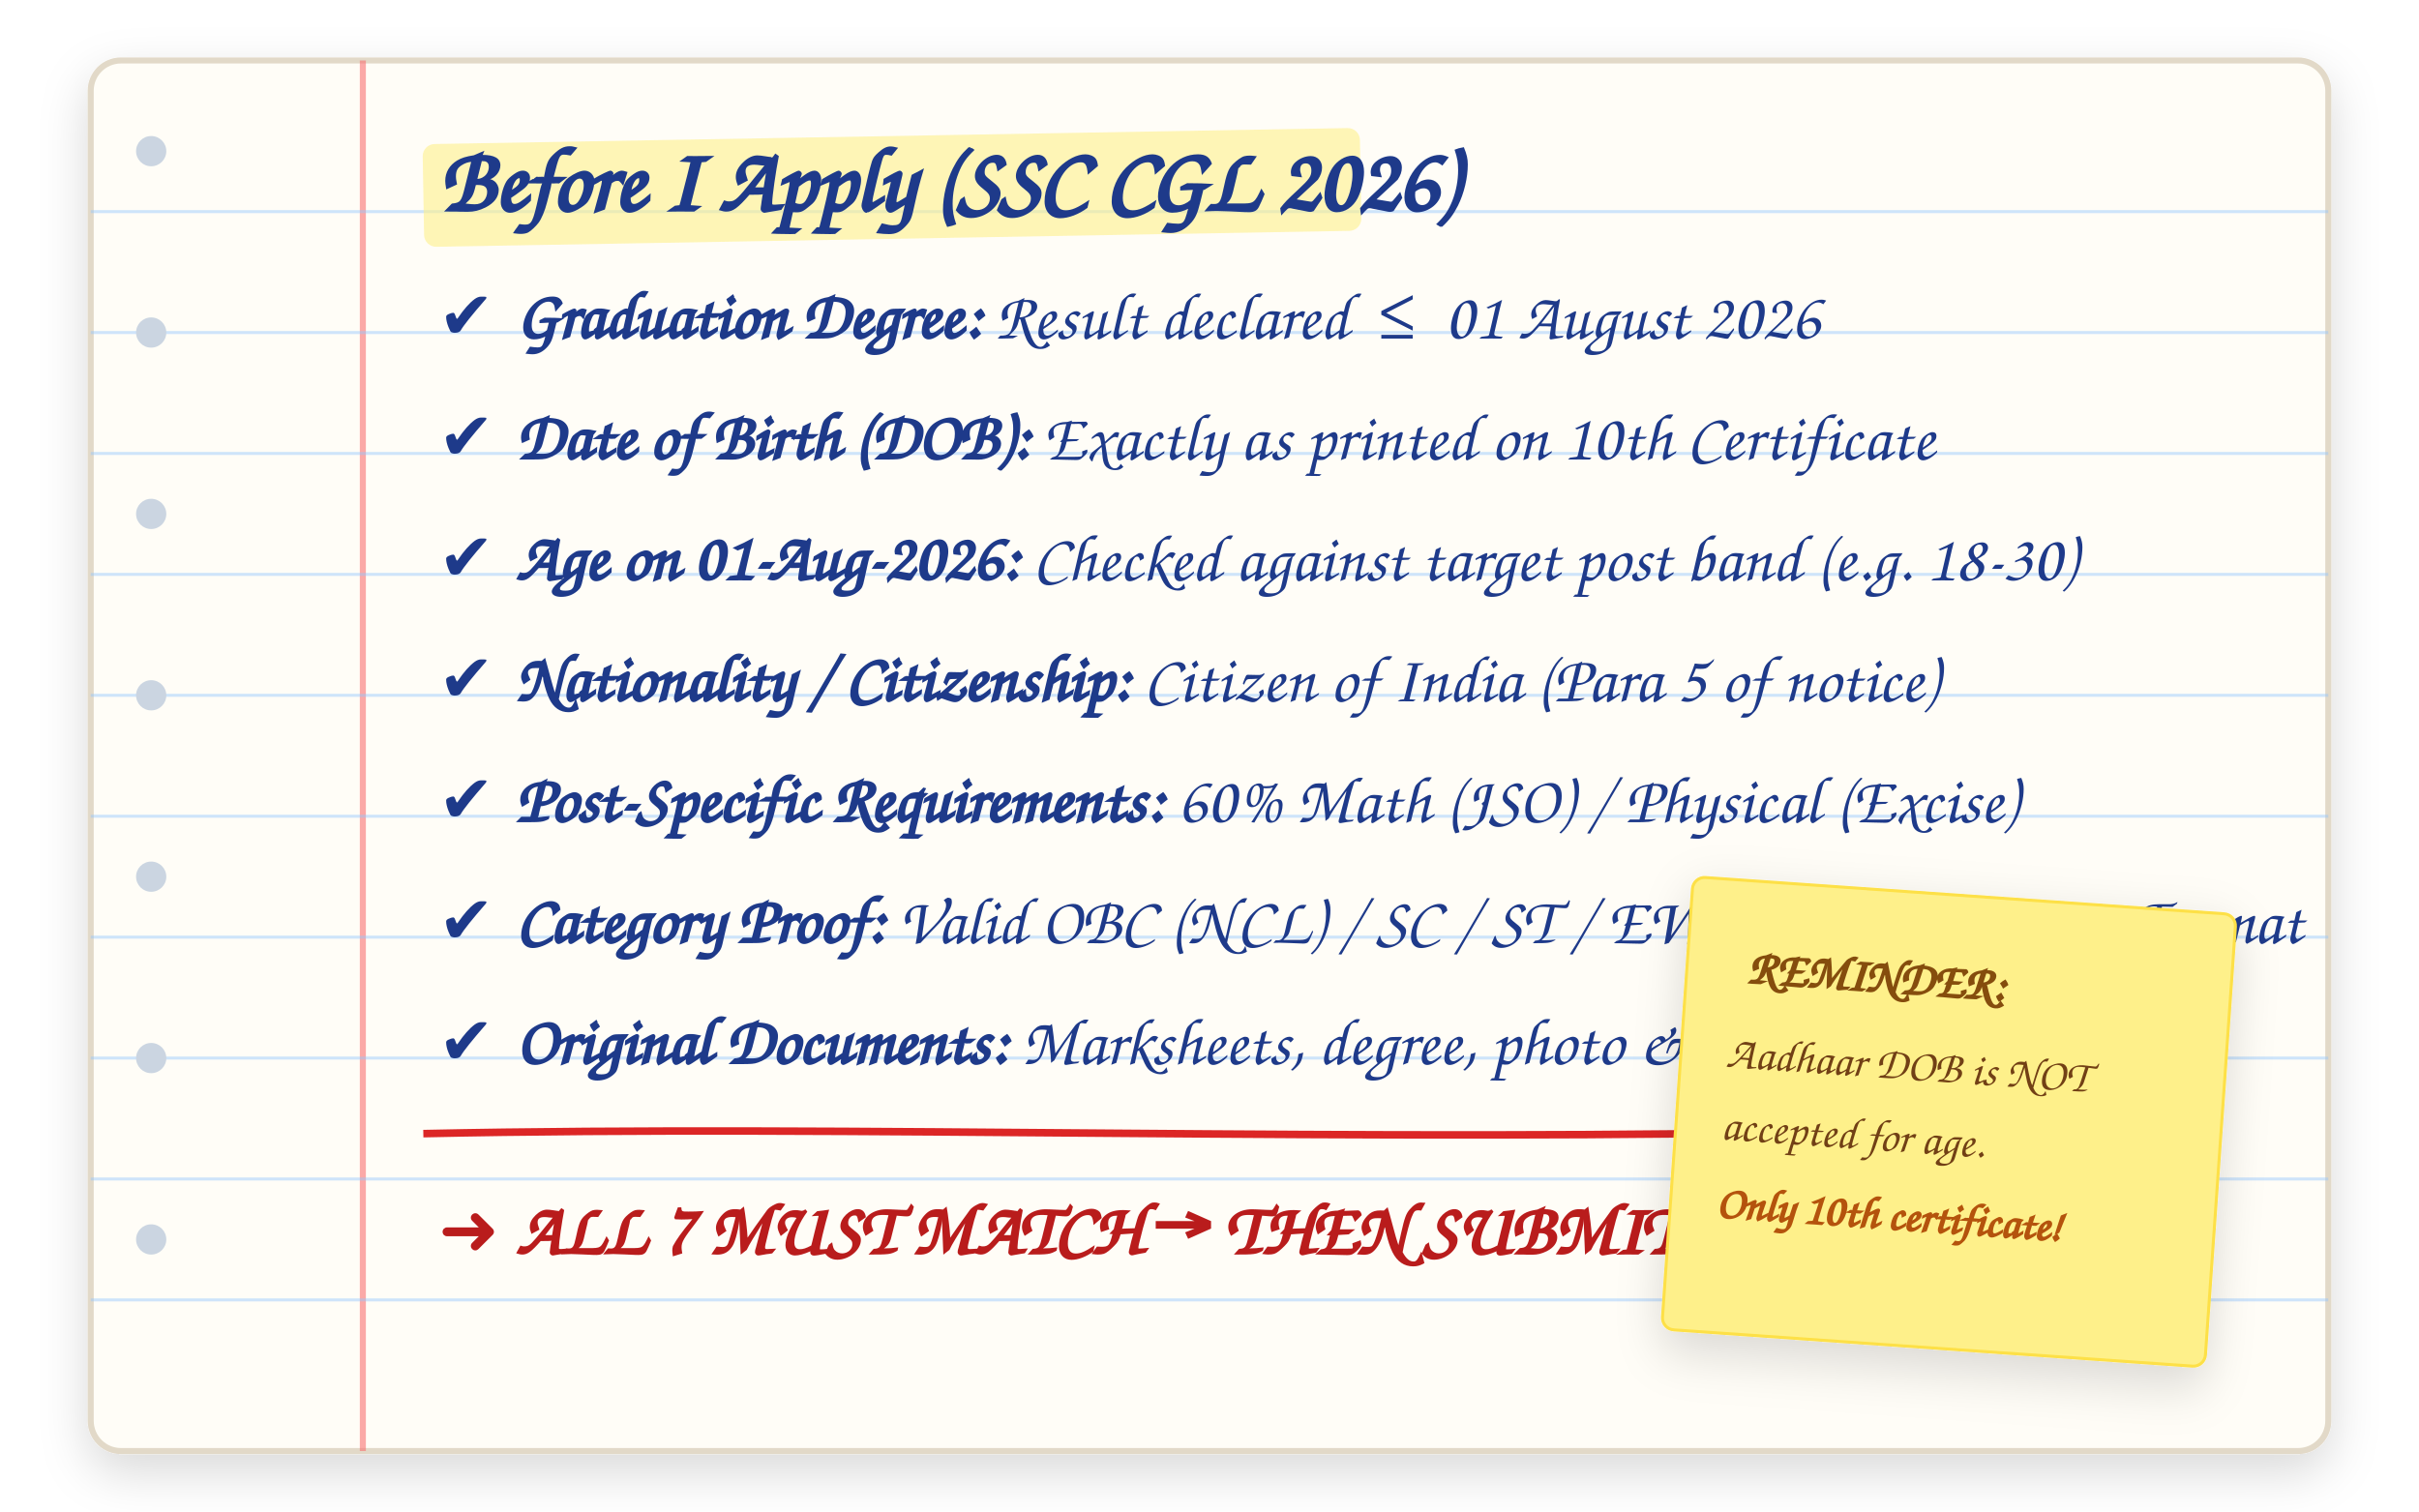
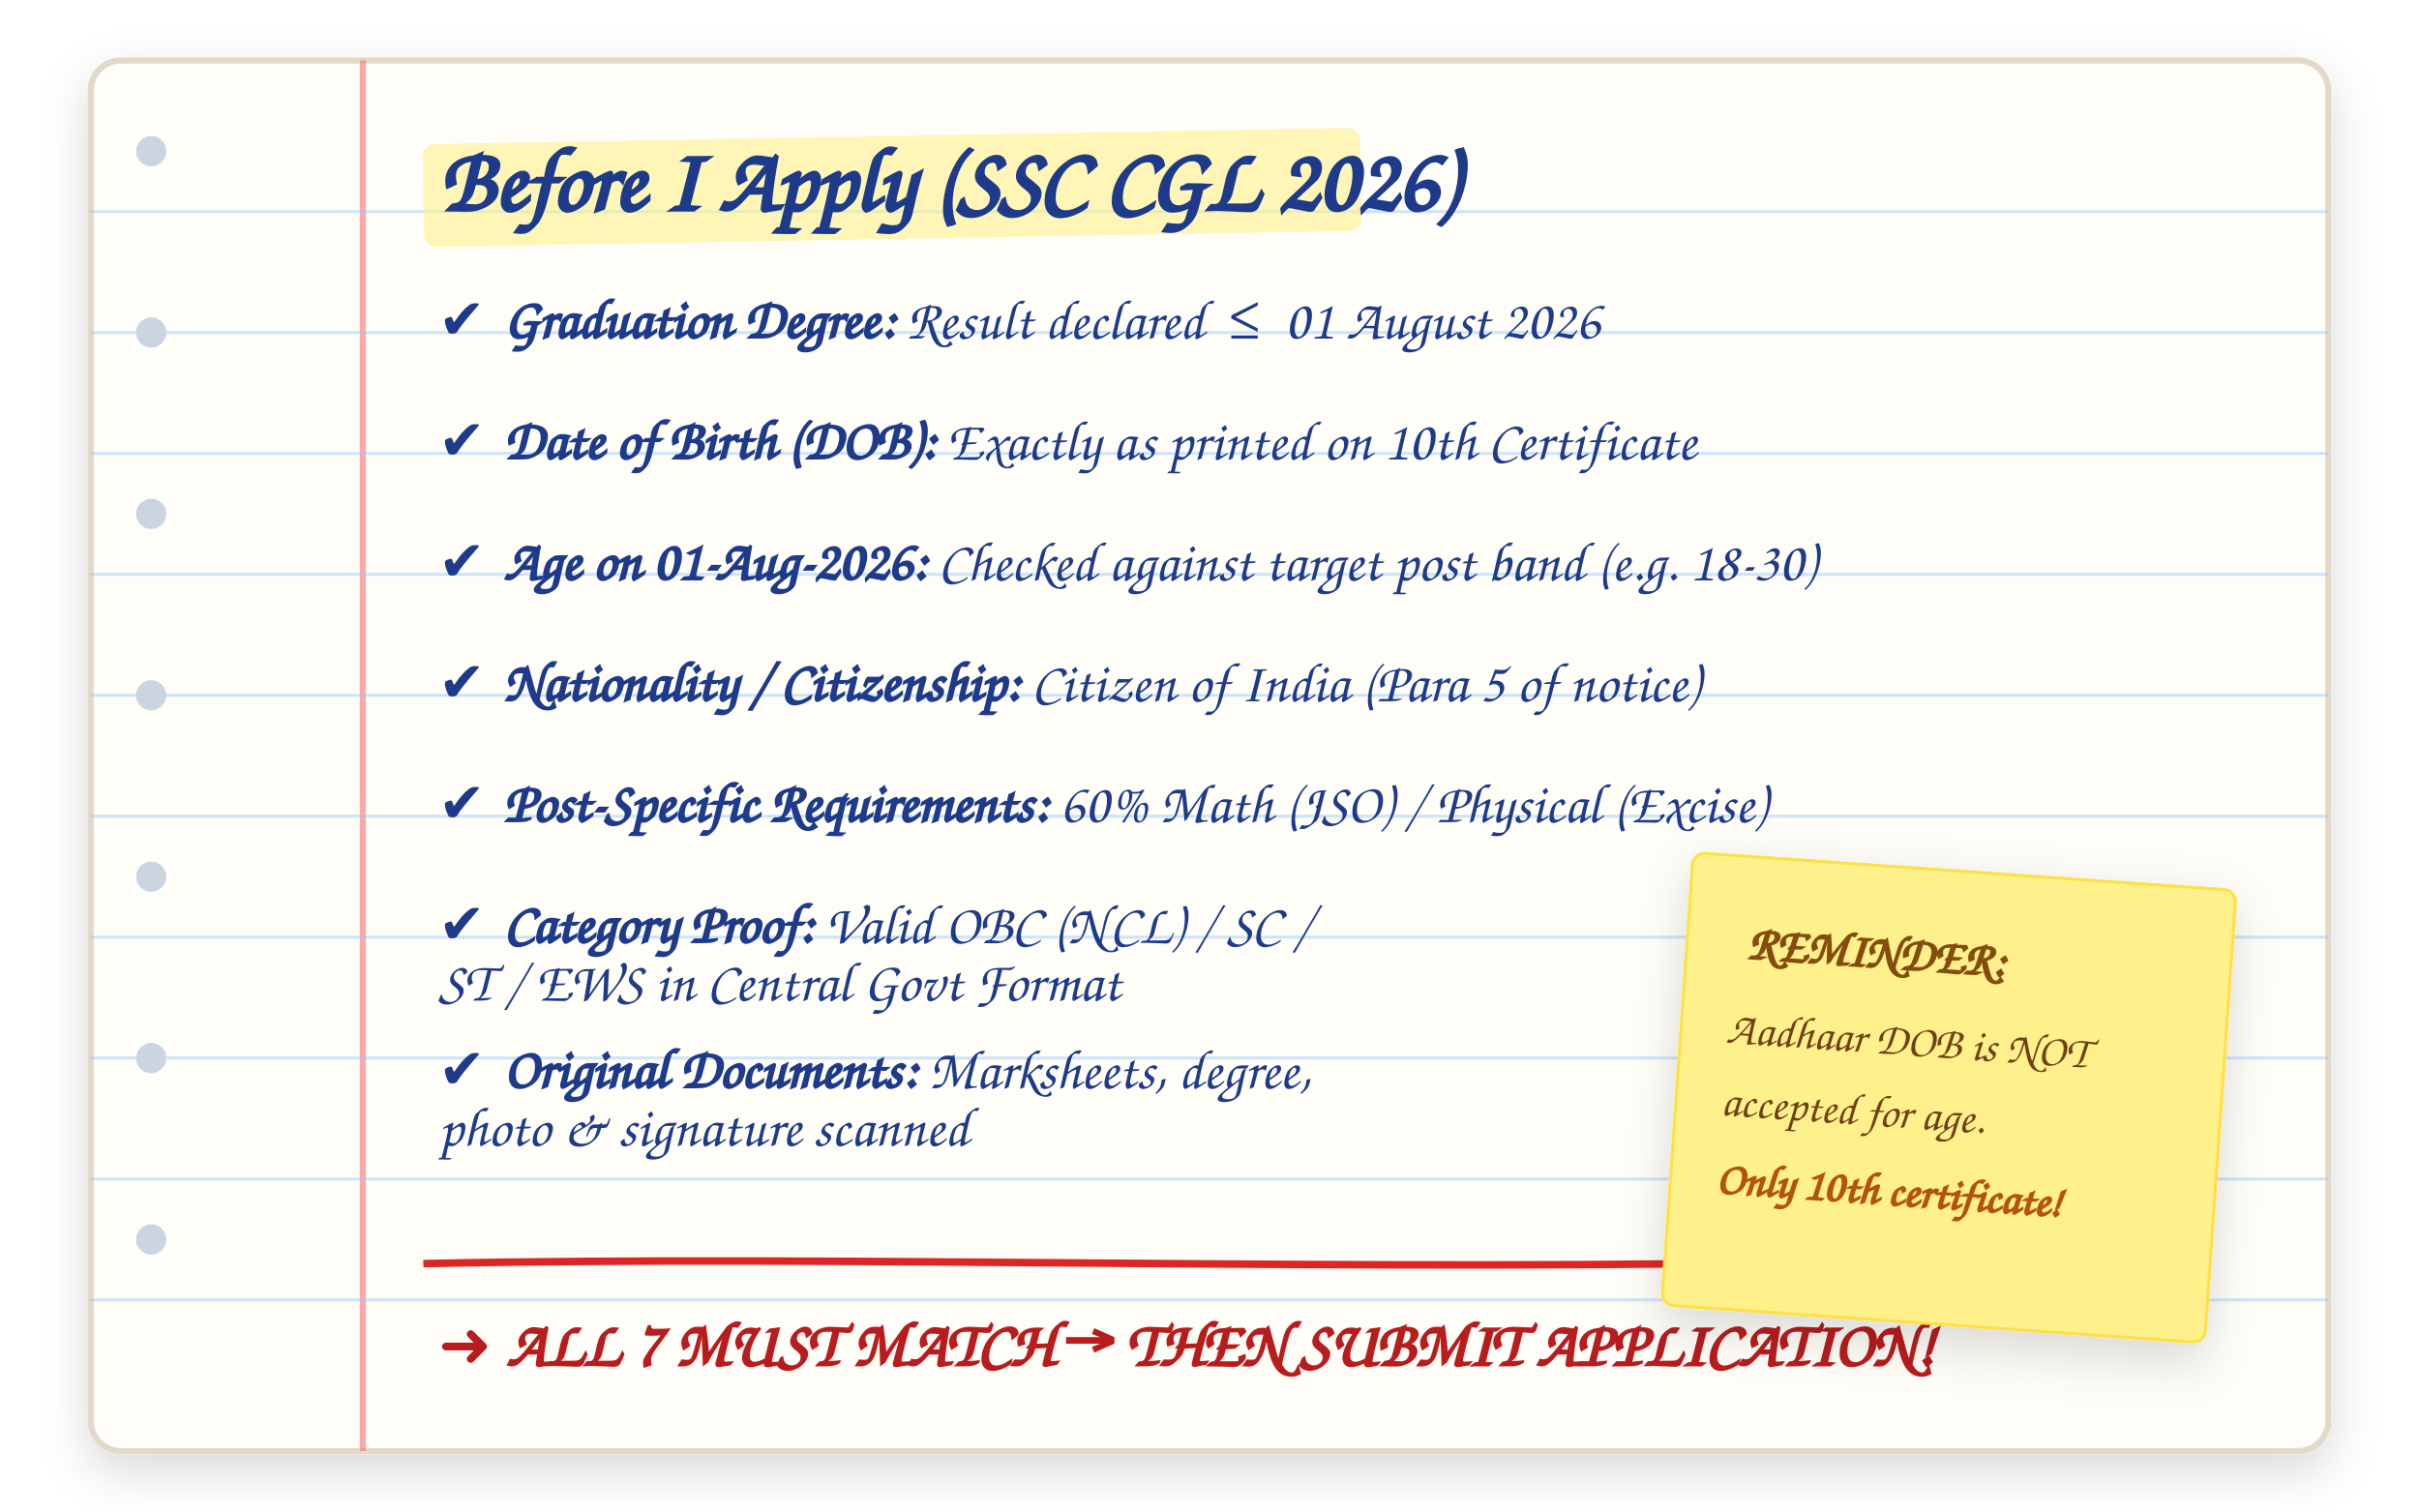
<svg xmlns="http://www.w3.org/2000/svg" viewBox="0 0 800 500" width="800" height="500" style="background:#FFFDF7; font-family:'Caveat', 'Comic Sans MS', cursive, sans-serif;">
  <defs>
    <filter id="paperShadow" x="-5%" y="-5%" width="110%" height="115%">
      <feDropShadow dx="0" dy="6" stdDeviation="8" flood-color="#000000" flood-opacity="0.15" />
    </filter>
  </defs>
  <g filter="url(#paperShadow)">
    <rect x="30" y="20" width="740" height="460" rx="10" fill="#FFFDF7" stroke="#E2D9C8" stroke-width="2" />
    <line x1="120" y1="20" x2="120" y2="480" stroke="#F87171" stroke-width="2" opacity="0.6" />
    <g stroke="#93C5FD" stroke-width="1" opacity="0.45">
      <line x1="30" y1="70" x2="770" y2="70" />
      <line x1="30" y1="110" x2="770" y2="110" />
      <line x1="30" y1="150" x2="770" y2="150" />
      <line x1="30" y1="190" x2="770" y2="190" />
      <line x1="30" y1="230" x2="770" y2="230" />
      <line x1="30" y1="270" x2="770" y2="270" />
      <line x1="30" y1="310" x2="770" y2="310" />
      <line x1="30" y1="350" x2="770" y2="350" />
      <line x1="30" y1="390" x2="770" y2="390" />
      <line x1="30" y1="430" x2="770" y2="430" />
    </g>
    <g fill="#CBD5E1">
      <circle cx="50" cy="50" r="5" />
      <circle cx="50" cy="110" r="5" />
      <circle cx="50" cy="170" r="5" />
      <circle cx="50" cy="230" r="5" />
      <circle cx="50" cy="290" r="5" />
      <circle cx="50" cy="350" r="5" />
      <circle cx="50" cy="410" r="5" />
    </g>
  </g>
  <g fill="#1E3A8A">
    <rect x="140" y="45" width="310" height="34" fill="#FEF08A" opacity="0.6" rx="4" transform="rotate(-1 295 62)" />
    <text x="145" y="70" font-size="30" font-weight="700">Before I Apply (SSC CGL 2026)</text>
-     <text x="145" y="112" font-size="22">✔ <tspan font-weight="700">Graduation Degree:</tspan> Result declared ≤ 01 August 2026</text>
-     <text x="145" y="152" font-size="22">✔ <tspan font-weight="700">Date of Birth (DOB):</tspan> Exactly as printed on 10th Certificate</text>
-     <text x="145" y="192" font-size="22">✔ <tspan font-weight="700">Age on 01-Aug-2026:</tspan> Checked against target post band (e.g. 18-30)</text>
-     <text x="145" y="232" font-size="22">✔ <tspan font-weight="700">Nationality / Citizenship:</tspan> Citizen of India (Para 5 of notice)</text>
-     <text x="145" y="272" font-size="22">✔ <tspan font-weight="700">Post-Specific Requirements:</tspan> 60% Math (JSO) / Physical (Excise)</text>
-     <text x="145" y="312" font-size="22">✔ <tspan font-weight="700">Category Proof:</tspan> Valid OBC (NCL) / SC / ST / EWS in Central Govt Format</text>
-     <text x="145" y="352" font-size="22">✔ <tspan font-weight="700">Original Documents:</tspan> Marksheets, degree, photo &amp; signature scanned</text>
-     <path d="M 140 375 C 280 372, 450 378, 620 374" stroke="#DC2626" stroke-width="2.5" fill="none" />
-     <text x="145" y="415" font-size="24" font-weight="700" fill="#B91C1C">➜ ALL 7 MUST MATCH → THEN SUBMIT APPLICATION!</text>
+     <text x="145" y="112" font-size="18.5">✔ <tspan font-weight="700">Graduation Degree:</tspan> Result declared ≤ 01 August 2026</text>
+     <text x="145" y="152" font-size="18.5">✔ <tspan font-weight="700">Date of Birth (DOB):</tspan> Exactly as printed on 10th Certificate</text>
+     <text x="145" y="192" font-size="18.5">✔ <tspan font-weight="700">Age on 01-Aug-2026:</tspan> Checked against target post band (e.g. 18-30)</text>
+     <text x="145" y="232" font-size="18.5">✔ <tspan font-weight="700">Nationality / Citizenship:</tspan> Citizen of India (Para 5 of notice)</text>
+     <text x="145" y="272" font-size="18.5">✔ <tspan font-weight="700">Post-Specific Requirements:</tspan> 60% Math (JSO) / Physical (Excise)</text>
+     <text x="145" y="312" font-size="18.5">✔ <tspan font-weight="700">Category Proof:</tspan> Valid OBC (NCL) / SC /</text>
+     <text x="145" y="331" font-size="18.5">ST / EWS in Central Govt Format</text>
+     <text x="145" y="360" font-size="18.5">✔ <tspan font-weight="700">Original Documents:</tspan> Marksheets, degree,</text>
+     <text x="145" y="379" font-size="18.5">photo &amp; signature scanned</text>
+     <path d="M 140 418 C 280 415, 450 421, 620 417" stroke="#DC2626" stroke-width="2.5" fill="none" />
+     <text x="145" y="452" font-size="21" font-weight="700" fill="#B91C1C">➜ ALL 7 MUST MATCH → THEN SUBMIT APPLICATION!</text>
  </g>
-   <g transform="translate(560, 290) rotate(4)" filter="url(#paperShadow)">
+   <g transform="translate(560, 282) rotate(4)" filter="url(#paperShadow)">
    <rect width="180" height="150" fill="#FEF08A" rx="4" stroke="#FDE047" stroke-width="1" />
    <text x="20" y="34" fill="#854D0E" font-size="16" font-weight="700">REMINDER:</text>
    <text x="15" y="62" fill="#713F12" font-size="15">Aadhaar DOB is NOT</text>
    <text x="15" y="86" fill="#713F12" font-size="15">accepted for age.</text>
    <text x="15" y="112" fill="#B45309" font-size="15" font-weight="700">Only 10th certificate!</text>
  </g>
</svg>
